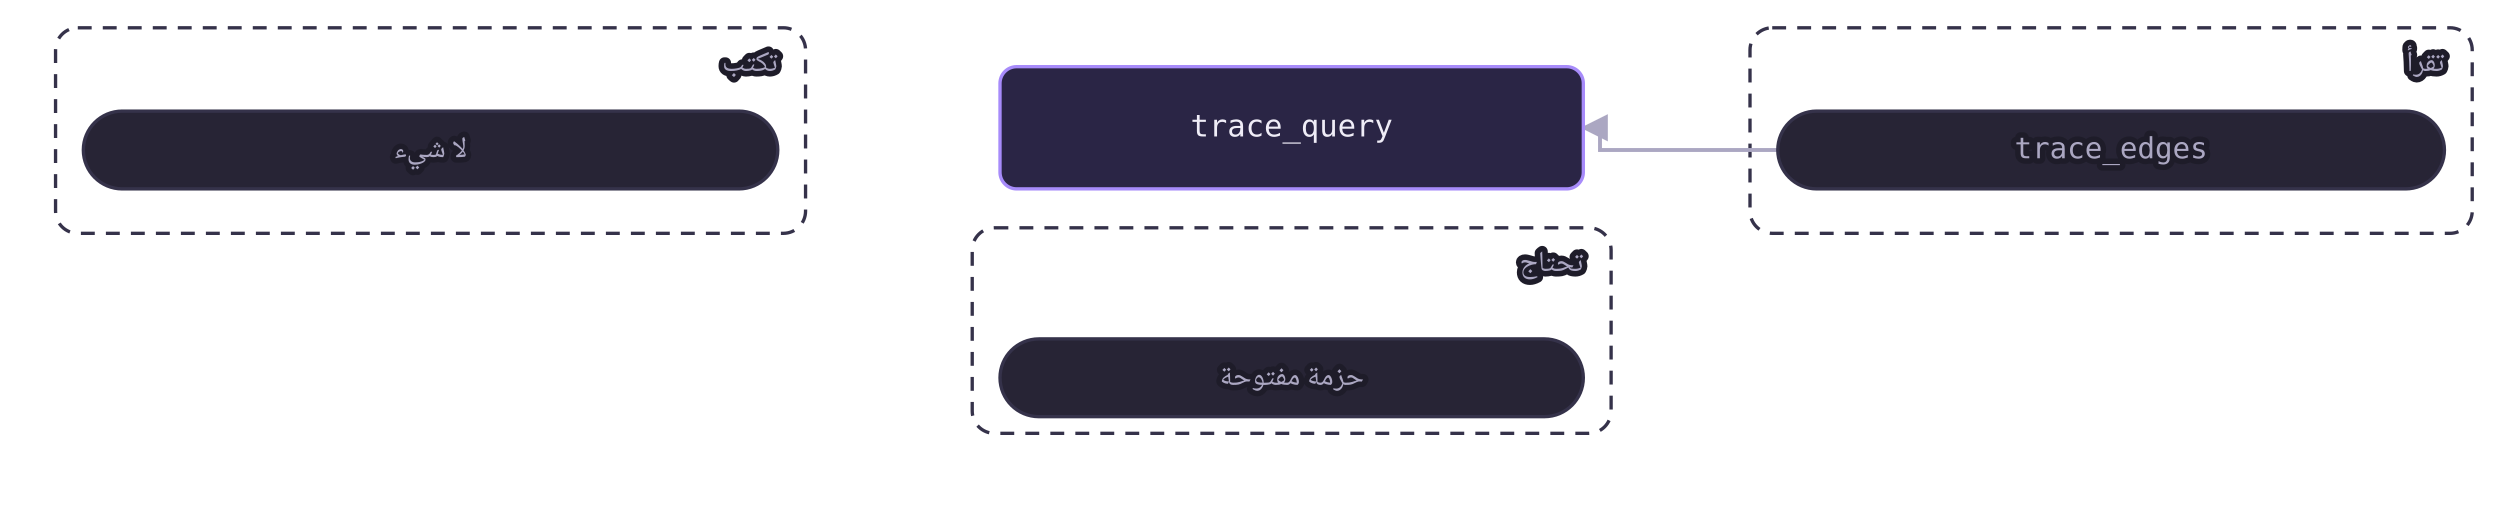
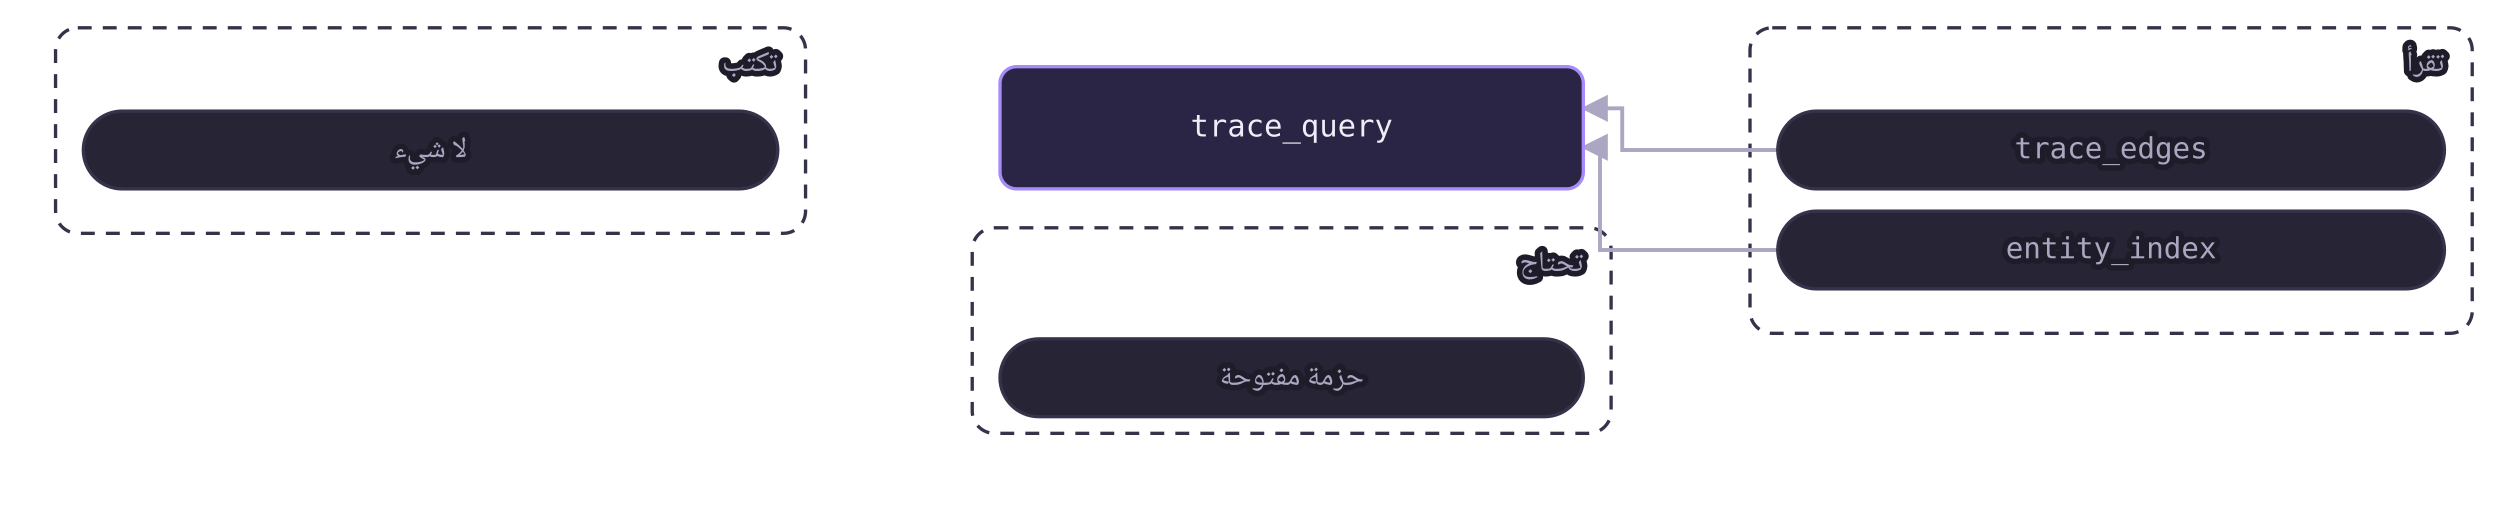
<svg xmlns="http://www.w3.org/2000/svg" class="dia" lang="ar" viewBox="0 0 900 186" width="900" height="186" role="img" aria-label="ما تحتاجه الأداة قبل أن تعمل، وما تقرأه، وما تكتبه. كل ادّعاء مثبَّت بسطر من الخادم.">
  <style>svg{font-family:"Noto Naskh Arabic", "Segoe UI", Tahoma, serif;color:#efedf7;direction:rtl}text{fill:currentColor}.box{fill:#272435;stroke:#35324a;stroke-width:1.2}.box.acc{fill:#2a2545;stroke:#a78bfa}.box.good{fill:#23322e;stroke:#3fb950}.box.bad{fill:#38222d;stroke:#f85149}.box.warn{fill:#3a312c;stroke:#e3b341}.box.frame{fill:none;stroke:#35324a;stroke-dasharray:5 4}.frame .lbl{fill:#aba7c2}.edge{fill:none;stroke:#aba7c2;stroke-width:1.4}.edge.acc{stroke:#a78bfa;stroke-width:1.8}.edge.loop{stroke-dasharray:4 3}.lbl{font-size:12px}.lbl.small{font-size:10.5px;fill:#aba7c2;paint-order:stroke fill;stroke:#1e1c29;stroke-width:4px;stroke-linejoin:round}.lbl.strong{font-weight:600;font-size:13px}.num{font-family:Consolas, Menlo, monospace;font-size:11px;direction:ltr;unicode-bidi:isolate}.arrow{fill:#aba7c2}.arrow.acc{fill:#a78bfa}</style>
  <defs>
    <marker id="ar-fx-trace_query-ar" viewBox="0 0 10 10" refX="9" refY="5" markerWidth="7" markerHeight="7" orient="auto-start-reverse">
      <path d="M0 0L10 5L0 10z" class="arrow" />
    </marker>
    <marker id="ara-fx-trace_query-ar" viewBox="0 0 10 10" refX="9" refY="5" markerWidth="7" markerHeight="7" orient="auto-start-reverse">
      <path d="M0 0L10 5L0 10z" class="arrow acc" />
    </marker>
  </defs>
  <g class="frame">
-     <rect class="box frame" x="630.0" y="10" width="260" height="74" rx="8" />
+     <rect class="box frame" x="630.0" y="10" width="260" height="110" rx="8" />
    <text class="lbl small" x="880.0" y="23.0" text-anchor="start" dominant-baseline="middle">تقرأ</text>
  </g>
  <g class="frame">
    <rect class="box frame" x="20.0" y="10" width="270" height="74" rx="8" />
    <text class="lbl small" x="280.0" y="23.0" text-anchor="start" dominant-baseline="middle">تكتب</text>
  </g>
  <g class="frame">
    <rect class="box frame" x="350.0" y="82" width="230" height="74" rx="8" />
    <text class="lbl small" x="570.0" y="95.0" text-anchor="start" dominant-baseline="middle">تحتاج</text>
  </g>
-   <path class="edge  draw" marker-end="url(#ar-fx-trace_query-ar)" d="M640.0 54.0 L576.0 54.0 L576.0 46.0 L570.0 46.0" />
+   <path class="edge  draw" marker-end="url(#ar-fx-trace_query-ar)" d="M640.0 54.0 L584.0 54.0 L584.0 39.0 L570.0 39.0" />
+   <path class="edge  draw" marker-end="url(#ar-fx-trace_query-ar)" d="M640.0 90.0 L576.0 90.0 L576.0 53.0 L570.0 53.0" />
  <g data-key="l0">
    <rect class="box pill" x="640.0" y="40" width="240" height="28" rx="14.0" />
    <text class="lbl num small" x="760.0" y="54.0" text-anchor="middle" dominant-baseline="middle" style="direction:ltr;unicode-bidi:isolate">⁦trace_edges⁩</text>
+   </g>
+   <g data-key="l1">
+     <rect class="box pill" x="640.0" y="76" width="240" height="28" rx="14.0" />
+     <text class="lbl num small" x="760.0" y="90.0" text-anchor="middle" dominant-baseline="middle" style="direction:ltr;unicode-bidi:isolate">⁦entity_index⁩</text>
  </g>
  <g data-key="r0">
    <rect class="box pill" x="30.0" y="40" width="250" height="28" rx="14.0" />
    <text class="lbl small" x="155.0" y="54.0" text-anchor="middle" dominant-baseline="middle">لا شيء</text>
  </g>
  <g data-key="hub">
    <rect class="box acc strong" x="360.0" y="24" width="210" height="44" rx="6" />
    <text class="lbl num" x="465.0" y="46.0" text-anchor="middle" dominant-baseline="middle" style="direction:ltr;unicode-bidi:isolate">⁦trace_query⁩</text>
  </g>
  <g data-key="b0">
    <rect class="box pill" x="360.0" y="122" width="210" height="28" rx="14.0" />
    <text class="lbl small" x="465.0" y="136.0" text-anchor="middle" dominant-baseline="middle">حزمة مفتوحة</text>
  </g>
</svg>
